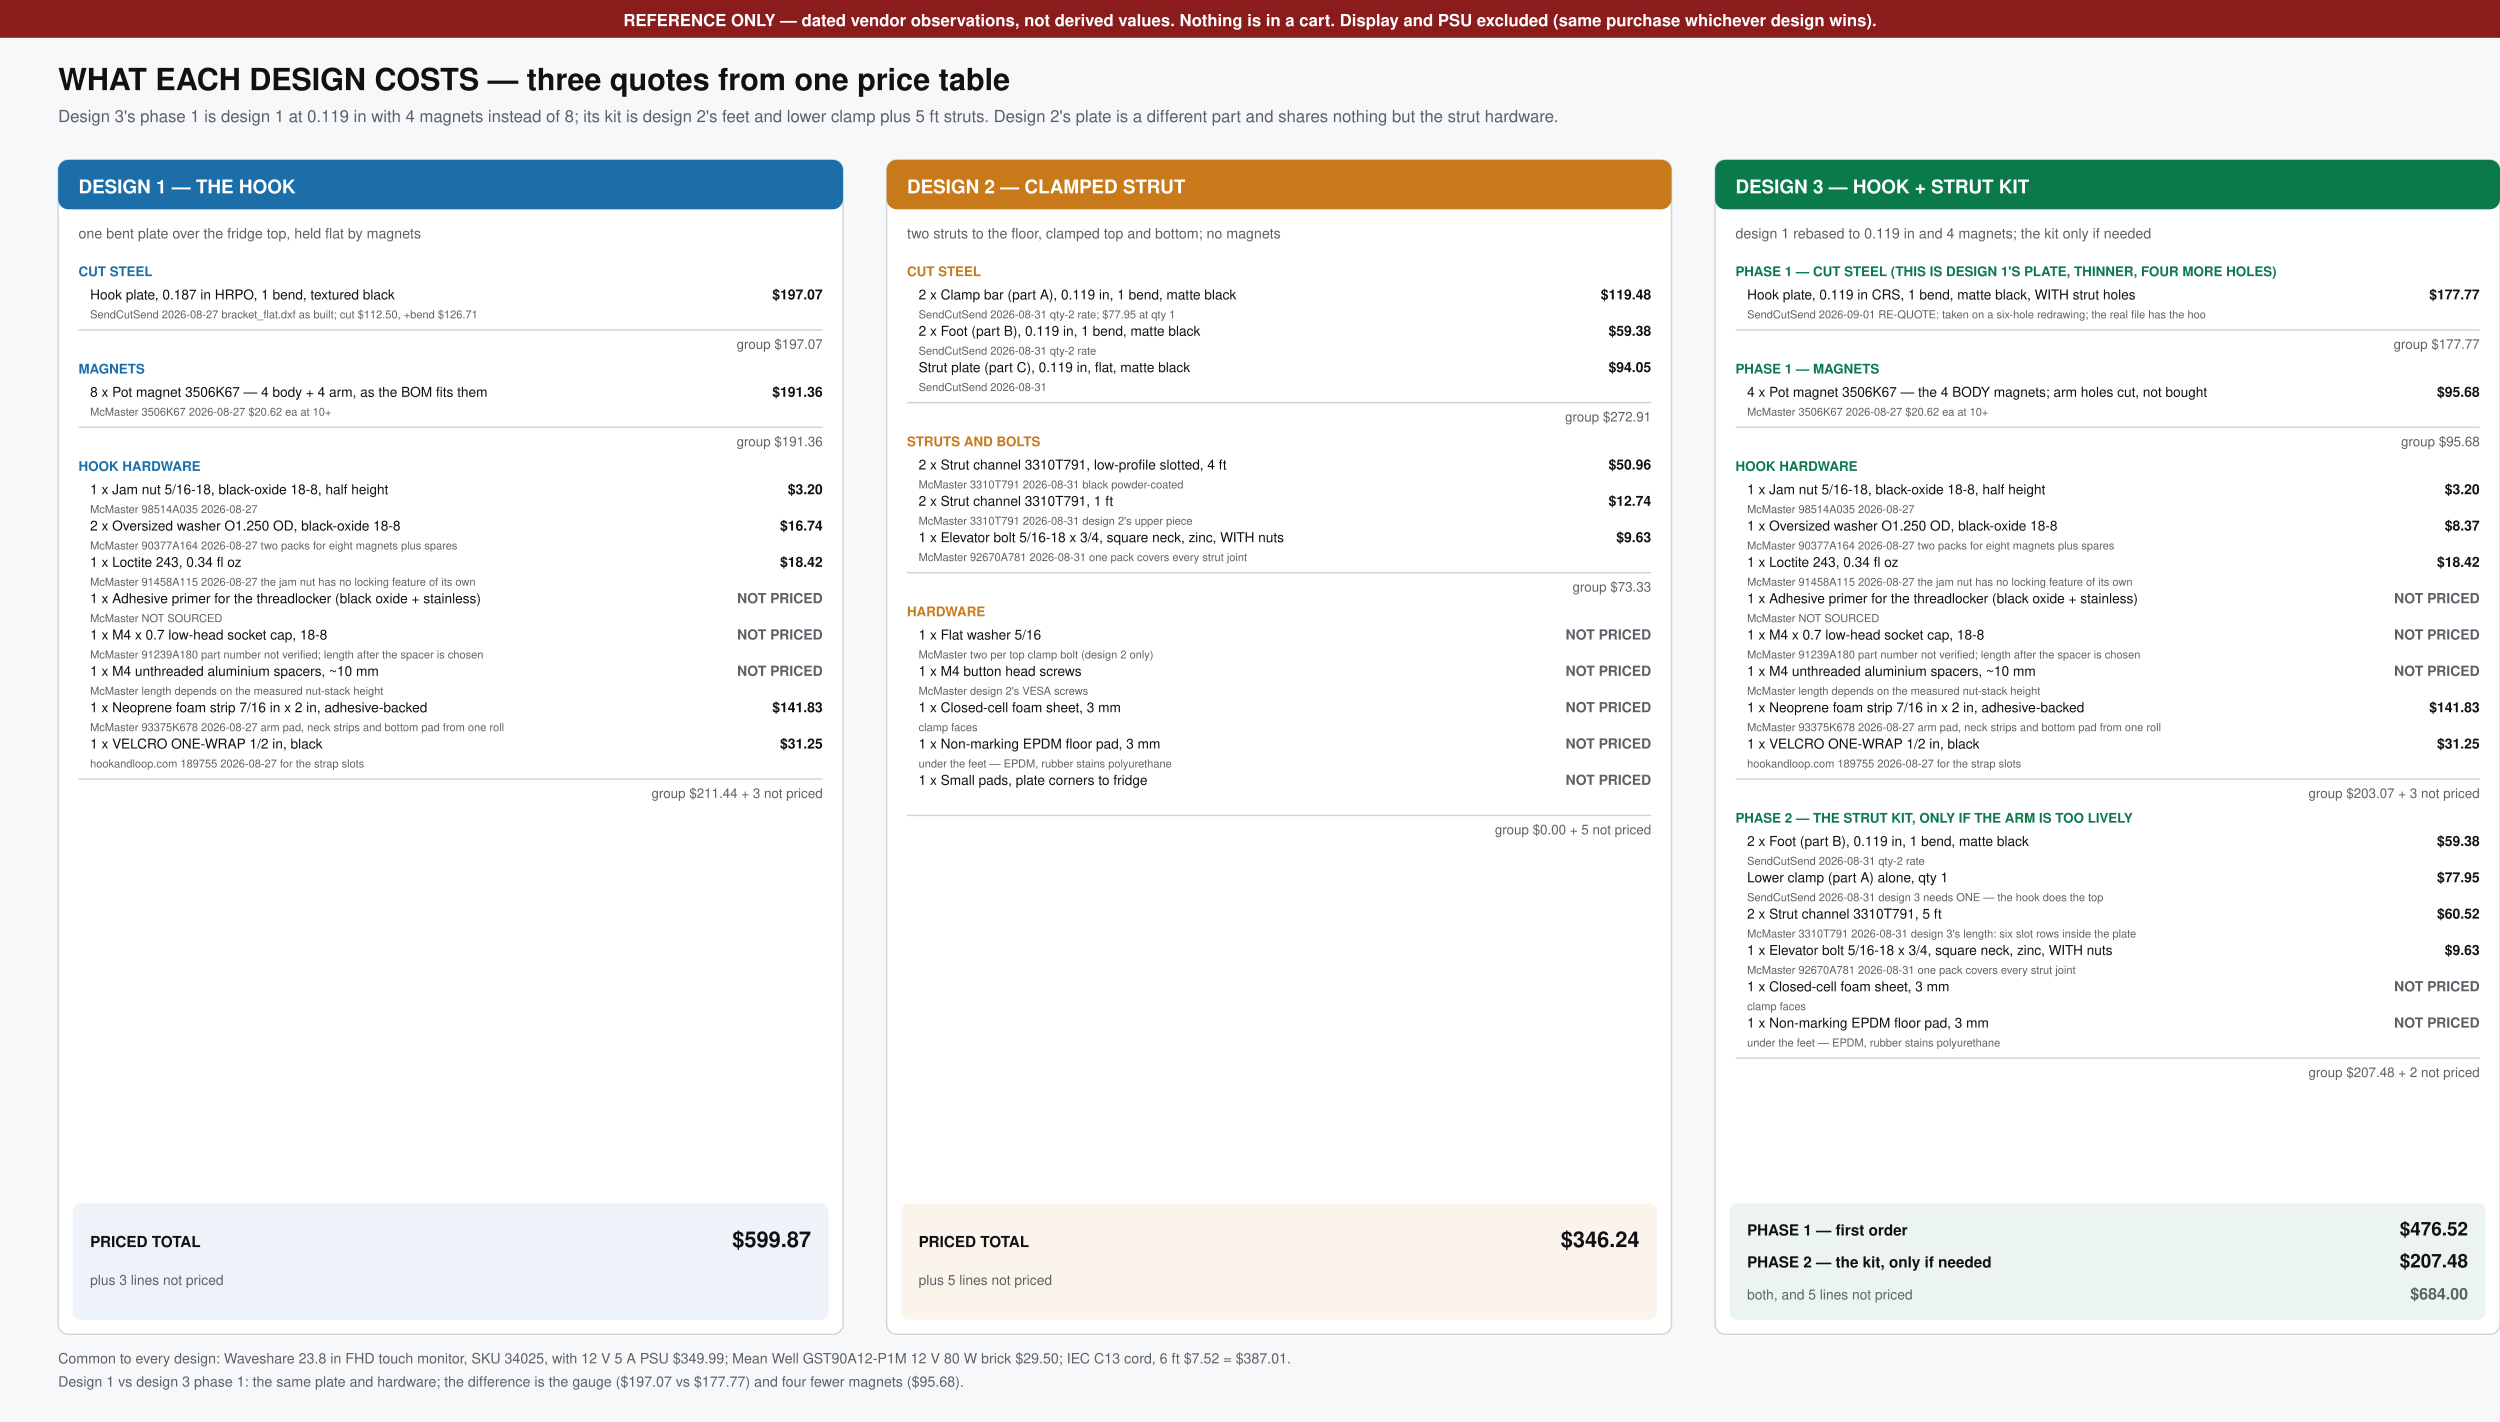
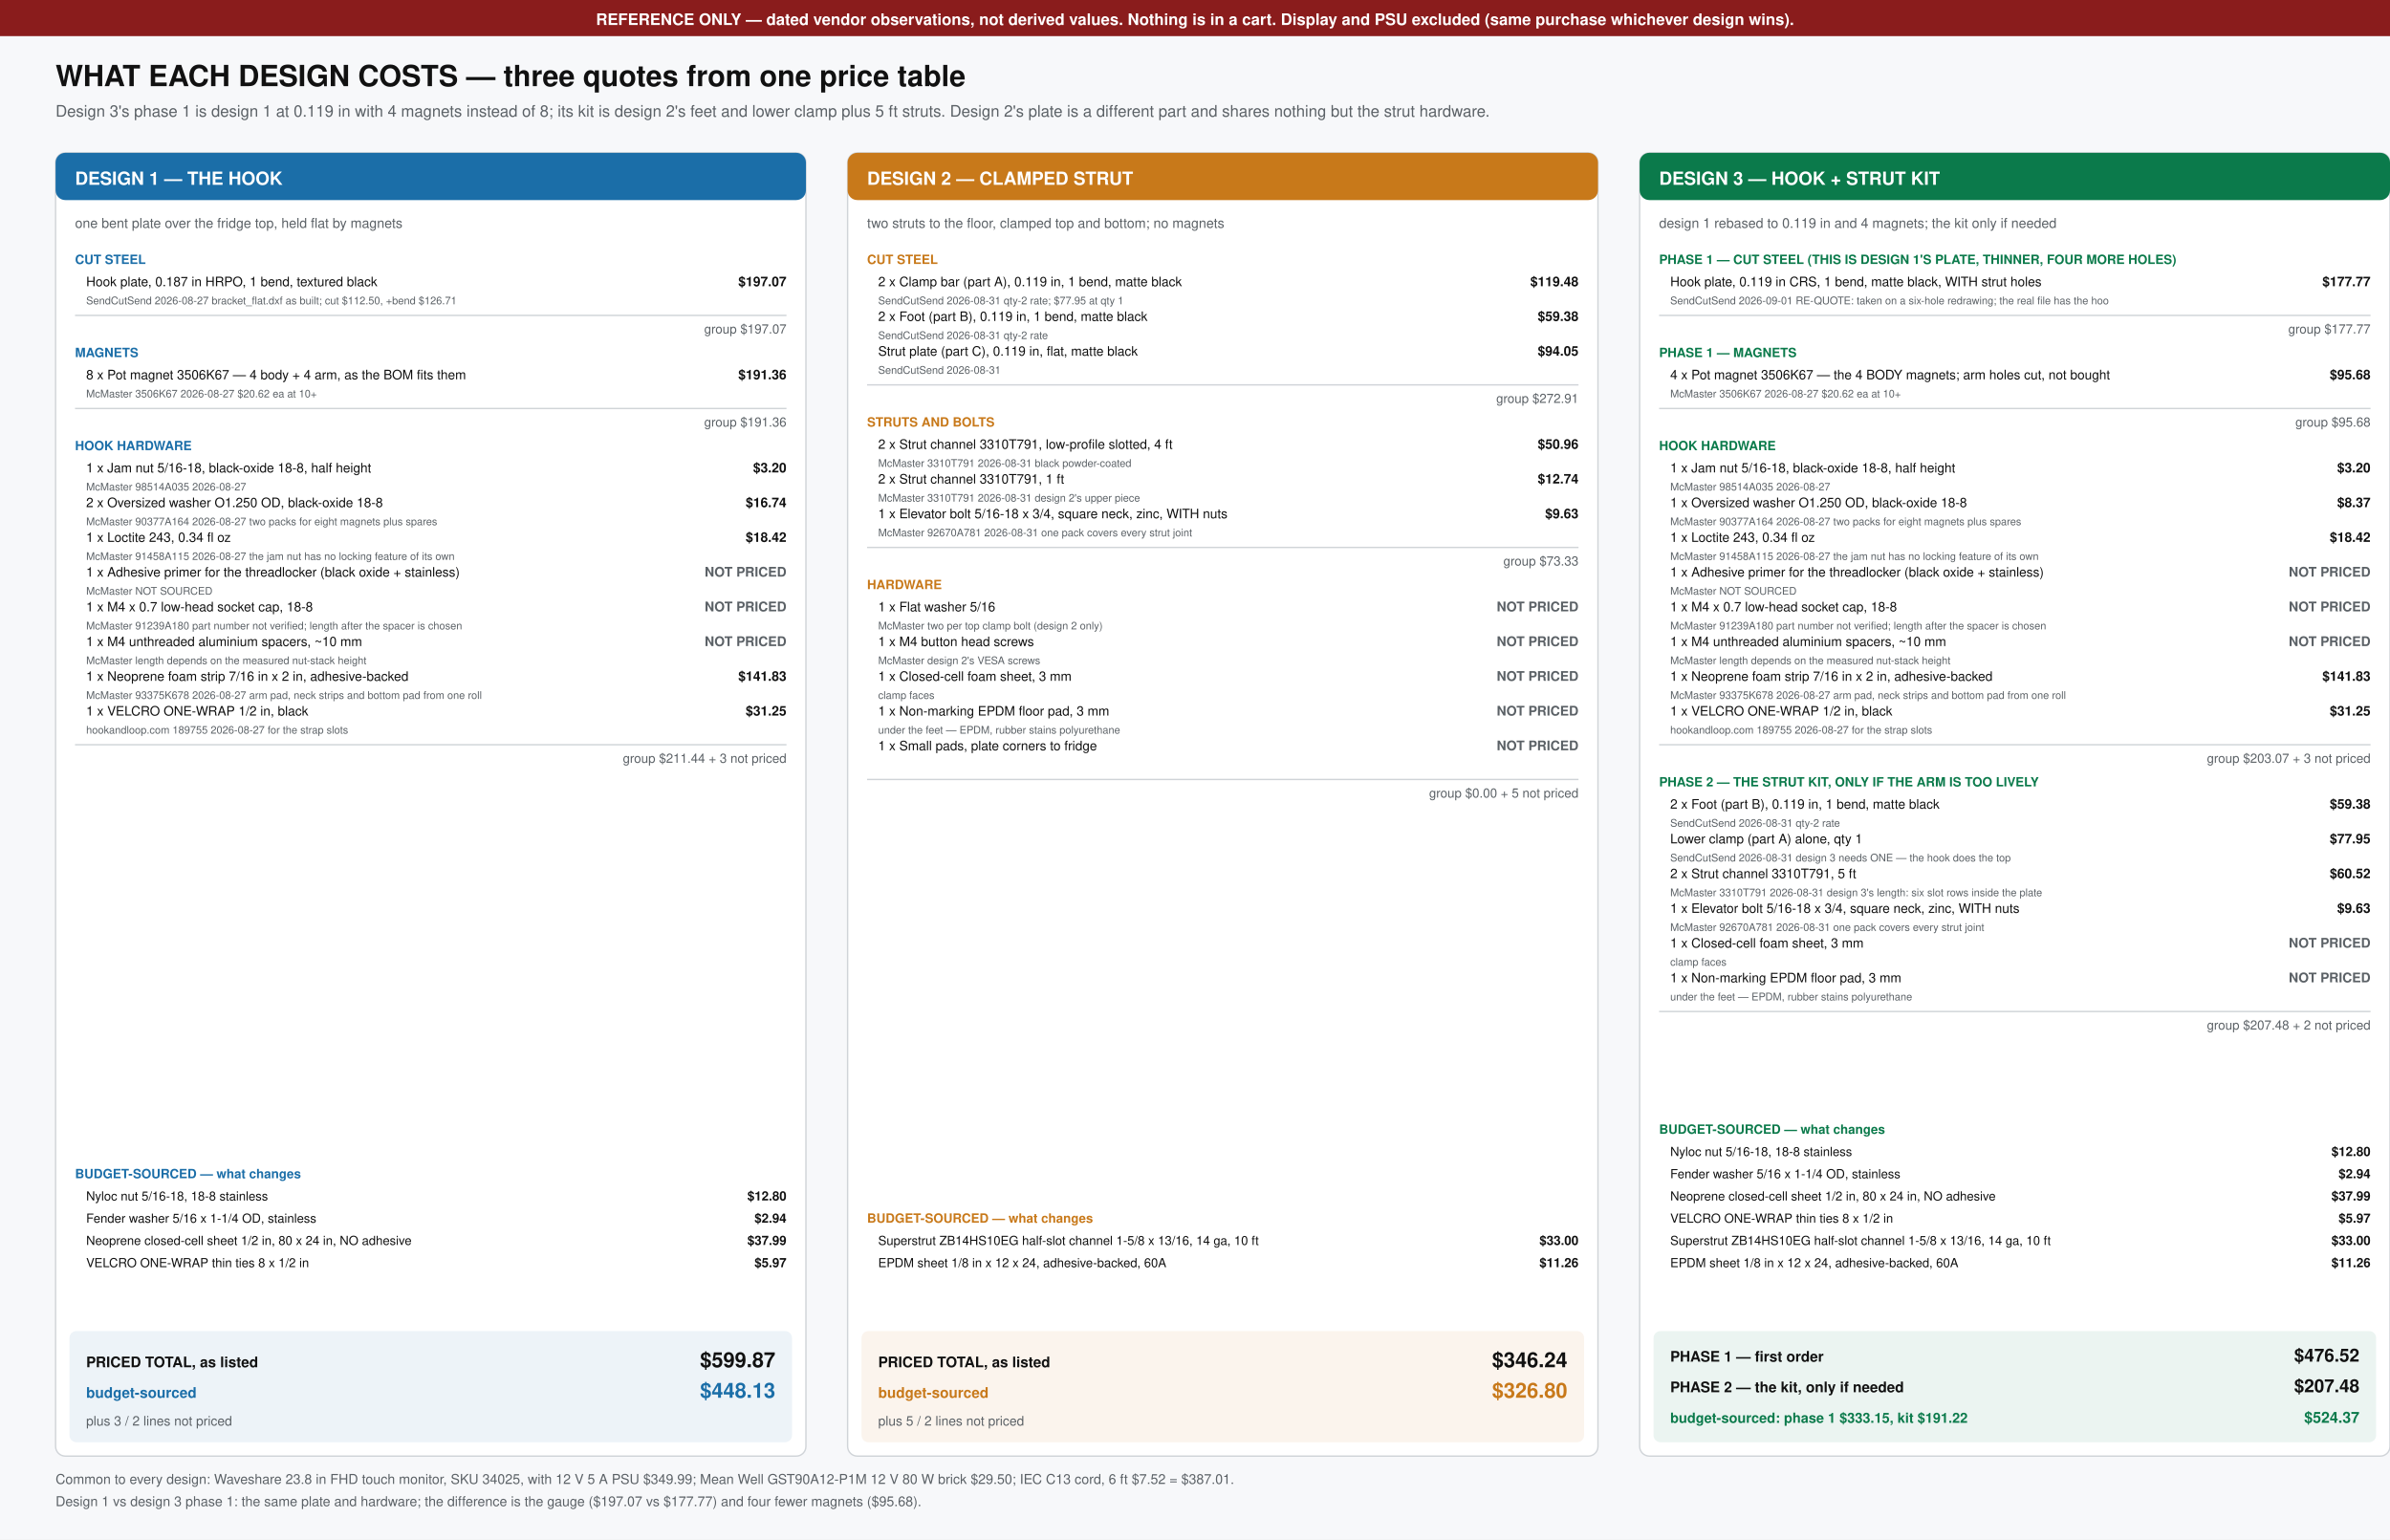
- <svg xmlns="http://www.w3.org/2000/svg" width="1720" height="978" viewBox="0 0 1720 978">
-   <rect width="1720" height="978" fill="#f7f8fa" />
+ <svg xmlns="http://www.w3.org/2000/svg" width="1720" height="1108" viewBox="0 0 1720 1108">
+   <rect width="1720" height="1108" fill="#f7f8fa" />
  <rect width="1720" height="26" fill="#8a1c1c" />
  <text x="860.0" y="18.0" font-family="Helvetica, Arial, sans-serif" font-size="11.5" text-anchor="middle" fill="#fff" font-weight="bold">REFERENCE ONLY — dated vendor observations, not derived values. Nothing is in a cart. Display and PSU excluded (same purchase whichever design wins).</text>
  <text x="40.0" y="62.0" font-family="Helvetica, Arial, sans-serif" font-size="21" text-anchor="start" fill="#111" font-weight="bold">WHAT EACH DESIGN COSTS — three quotes from one price table</text>
  <text x="40.0" y="84.0" font-family="Helvetica, Arial, sans-serif" font-size="11.5" text-anchor="start" fill="#5b6166" font-weight="normal">Design 3's phase 1 is design 1 at 0.119 in with 4 magnets instead of 8; its kit is design 2's feet and lower clamp plus 5 ft struts. Design 2's plate is a different part and shares nothing but the strut hardware.</text>
-   <rect x="40" y="110" width="540" height="808" rx="7" fill="#fff" stroke="#d0d4d8" />
+   <rect x="40" y="110" width="540" height="938" rx="7" fill="#fff" stroke="#d0d4d8" />
  <rect x="40" y="110" width="540" height="34" rx="7" fill="#1b6ea8" />
  <text x="54.0" y="133.0" font-family="Helvetica, Arial, sans-serif" font-size="13" text-anchor="start" fill="#fff" font-weight="bold">DESIGN 1 — THE HOOK</text>
  <text x="54.0" y="164.0" font-family="Helvetica, Arial, sans-serif" font-size="9.8" text-anchor="start" fill="#5b6166" font-weight="normal">one bent plate over the fridge top, held flat by magnets</text>
  <text x="54.0" y="190.0" font-family="Helvetica, Arial, sans-serif" font-size="9.2" text-anchor="start" fill="#1b6ea8" font-weight="bold">CUT STEEL</text>
  <text x="62.0" y="206.0" font-family="Helvetica, Arial, sans-serif" font-size="9.4" text-anchor="start" fill="#111" font-weight="normal">Hook plate, 0.187 in HRPO, 1 bend, textured black</text>
  <text x="566.0" y="206.0" font-family="Helvetica, Arial, sans-serif" font-size="9.6" text-anchor="end" fill="#111" font-weight="bold">$197.07</text>
  <text x="62.0" y="219.0" font-family="Helvetica, Arial, sans-serif" font-size="7.6" text-anchor="start" fill="#5b6166" font-weight="normal">SendCutSend 2026-08-27  bracket_flat.dxf as built; cut $112.50, +bend $126.71</text>
  <line x1="54" y1="227" x2="566" y2="227" stroke="#d0d4d8" />
  <text x="566.0" y="240.0" font-family="Helvetica, Arial, sans-serif" font-size="9.2" text-anchor="end" fill="#5b6166" font-weight="normal">group $197.07</text>
  <text x="54.0" y="257.0" font-family="Helvetica, Arial, sans-serif" font-size="9.2" text-anchor="start" fill="#1b6ea8" font-weight="bold">MAGNETS</text>
  <text x="62.0" y="273.0" font-family="Helvetica, Arial, sans-serif" font-size="9.4" text-anchor="start" fill="#111" font-weight="normal">8 x Pot magnet 3506K67 — 4 body + 4 arm, as the BOM fits them</text>
  <text x="566.0" y="273.0" font-family="Helvetica, Arial, sans-serif" font-size="9.6" text-anchor="end" fill="#111" font-weight="bold">$191.36</text>
  <text x="62.0" y="286.0" font-family="Helvetica, Arial, sans-serif" font-size="7.6" text-anchor="start" fill="#5b6166" font-weight="normal">McMaster 3506K67 2026-08-27  $20.62 ea at 10+</text>
  <line x1="54" y1="294" x2="566" y2="294" stroke="#d0d4d8" />
  <text x="566.0" y="307.0" font-family="Helvetica, Arial, sans-serif" font-size="9.2" text-anchor="end" fill="#5b6166" font-weight="normal">group $191.36</text>
  <text x="54.0" y="324.0" font-family="Helvetica, Arial, sans-serif" font-size="9.2" text-anchor="start" fill="#1b6ea8" font-weight="bold">HOOK HARDWARE</text>
  <text x="62.0" y="340.0" font-family="Helvetica, Arial, sans-serif" font-size="9.4" text-anchor="start" fill="#111" font-weight="normal">1 x Jam nut 5/16-18, black-oxide 18-8, half height</text>
  <text x="566.0" y="340.0" font-family="Helvetica, Arial, sans-serif" font-size="9.6" text-anchor="end" fill="#111" font-weight="bold">$3.20</text>
  <text x="62.0" y="353.0" font-family="Helvetica, Arial, sans-serif" font-size="7.6" text-anchor="start" fill="#5b6166" font-weight="normal">McMaster 98514A035 2026-08-27  </text>
  <text x="62.0" y="365.0" font-family="Helvetica, Arial, sans-serif" font-size="9.4" text-anchor="start" fill="#111" font-weight="normal">2 x Oversized washer O1.250 OD, black-oxide 18-8</text>
  <text x="566.0" y="365.0" font-family="Helvetica, Arial, sans-serif" font-size="9.6" text-anchor="end" fill="#111" font-weight="bold">$16.74</text>
  <text x="62.0" y="378.0" font-family="Helvetica, Arial, sans-serif" font-size="7.6" text-anchor="start" fill="#5b6166" font-weight="normal">McMaster 90377A164 2026-08-27  two packs for eight magnets plus spares</text>
  <text x="62.0" y="390.0" font-family="Helvetica, Arial, sans-serif" font-size="9.4" text-anchor="start" fill="#111" font-weight="normal">1 x Loctite 243, 0.34 fl oz</text>
  <text x="566.0" y="390.0" font-family="Helvetica, Arial, sans-serif" font-size="9.6" text-anchor="end" fill="#111" font-weight="bold">$18.42</text>
  <text x="62.0" y="403.0" font-family="Helvetica, Arial, sans-serif" font-size="7.6" text-anchor="start" fill="#5b6166" font-weight="normal">McMaster 91458A115 2026-08-27  the jam nut has no locking feature of its own</text>
  <text x="62.0" y="415.0" font-family="Helvetica, Arial, sans-serif" font-size="9.4" text-anchor="start" fill="#111" font-weight="normal">1 x Adhesive primer for the threadlocker (black oxide + stainless)</text>
  <text x="566.0" y="415.0" font-family="Helvetica, Arial, sans-serif" font-size="9.6" text-anchor="end" fill="#5b6166" font-weight="bold">NOT PRICED</text>
  <text x="62.0" y="428.0" font-family="Helvetica, Arial, sans-serif" font-size="7.6" text-anchor="start" fill="#5b6166" font-weight="normal">McMaster   NOT SOURCED</text>
  <text x="62.0" y="440.0" font-family="Helvetica, Arial, sans-serif" font-size="9.4" text-anchor="start" fill="#111" font-weight="normal">1 x M4 x 0.7 low-head socket cap, 18-8</text>
  <text x="566.0" y="440.0" font-family="Helvetica, Arial, sans-serif" font-size="9.6" text-anchor="end" fill="#5b6166" font-weight="bold">NOT PRICED</text>
  <text x="62.0" y="453.0" font-family="Helvetica, Arial, sans-serif" font-size="7.6" text-anchor="start" fill="#5b6166" font-weight="normal">McMaster 91239A180   part number not verified; length after the spacer is chosen</text>
  <text x="62.0" y="465.0" font-family="Helvetica, Arial, sans-serif" font-size="9.4" text-anchor="start" fill="#111" font-weight="normal">1 x M4 unthreaded aluminium spacers, ~10 mm</text>
  <text x="566.0" y="465.0" font-family="Helvetica, Arial, sans-serif" font-size="9.6" text-anchor="end" fill="#5b6166" font-weight="bold">NOT PRICED</text>
  <text x="62.0" y="478.0" font-family="Helvetica, Arial, sans-serif" font-size="7.6" text-anchor="start" fill="#5b6166" font-weight="normal">McMaster   length depends on the measured nut-stack height</text>
  <text x="62.0" y="490.0" font-family="Helvetica, Arial, sans-serif" font-size="9.4" text-anchor="start" fill="#111" font-weight="normal">1 x Neoprene foam strip 7/16 in x 2 in, adhesive-backed</text>
  <text x="566.0" y="490.0" font-family="Helvetica, Arial, sans-serif" font-size="9.6" text-anchor="end" fill="#111" font-weight="bold">$141.83</text>
  <text x="62.0" y="503.0" font-family="Helvetica, Arial, sans-serif" font-size="7.6" text-anchor="start" fill="#5b6166" font-weight="normal">McMaster 93375K678 2026-08-27  arm pad, neck strips and bottom pad from one roll</text>
  <text x="62.0" y="515.0" font-family="Helvetica, Arial, sans-serif" font-size="9.4" text-anchor="start" fill="#111" font-weight="normal">1 x VELCRO ONE-WRAP 1/2 in, black</text>
  <text x="566.0" y="515.0" font-family="Helvetica, Arial, sans-serif" font-size="9.6" text-anchor="end" fill="#111" font-weight="bold">$31.25</text>
  <text x="62.0" y="528.0" font-family="Helvetica, Arial, sans-serif" font-size="7.6" text-anchor="start" fill="#5b6166" font-weight="normal">hookandloop.com 189755 2026-08-27  for the strap slots</text>
  <line x1="54" y1="536" x2="566" y2="536" stroke="#d0d4d8" />
  <text x="566.0" y="549.0" font-family="Helvetica, Arial, sans-serif" font-size="9.2" text-anchor="end" fill="#5b6166" font-weight="normal">group $211.44 + 3 not priced</text>
-   <rect x="50" y="828" width="520" height="80" rx="5" fill="#1b6ea8" fill-opacity="0.08" />
-   <text x="62.0" y="858.0" font-family="Helvetica, Arial, sans-serif" font-size="10.5" text-anchor="start" fill="#111" font-weight="bold">PRICED TOTAL</text>
-   <text x="558.0" y="858.0" font-family="Helvetica, Arial, sans-serif" font-size="15" text-anchor="end" fill="#111" font-weight="bold">$599.87</text>
-   <text x="62.0" y="884.0" font-family="Helvetica, Arial, sans-serif" font-size="9.5" text-anchor="start" fill="#5b6166" font-weight="normal">plus 3 lines not priced</text>
-   <rect x="610" y="110" width="540" height="808" rx="7" fill="#fff" stroke="#d0d4d8" />
+   <text x="54.0" y="848.0" font-family="Helvetica, Arial, sans-serif" font-size="9.2" text-anchor="start" fill="#1b6ea8" font-weight="bold">BUDGET-SOURCED — what changes</text>
+   <text x="62.0" y="864.0" font-family="Helvetica, Arial, sans-serif" font-size="9.0" text-anchor="start" fill="#111" font-weight="normal">Nyloc nut 5/16-18, 18-8 stainless</text>
+   <text x="566.0" y="864.0" font-family="Helvetica, Arial, sans-serif" font-size="9.2" text-anchor="end" fill="#111" font-weight="bold">$12.80</text>
+   <text x="62.0" y="880.0" font-family="Helvetica, Arial, sans-serif" font-size="9.0" text-anchor="start" fill="#111" font-weight="normal">Fender washer 5/16 x 1-1/4 OD, stainless</text>
+   <text x="566.0" y="880.0" font-family="Helvetica, Arial, sans-serif" font-size="9.2" text-anchor="end" fill="#111" font-weight="bold">$2.94</text>
+   <text x="62.0" y="896.0" font-family="Helvetica, Arial, sans-serif" font-size="9.0" text-anchor="start" fill="#111" font-weight="normal">Neoprene closed-cell sheet 1/2 in, 80 x 24 in, NO adhesive</text>
+   <text x="566.0" y="896.0" font-family="Helvetica, Arial, sans-serif" font-size="9.2" text-anchor="end" fill="#111" font-weight="bold">$37.99</text>
+   <text x="62.0" y="912.0" font-family="Helvetica, Arial, sans-serif" font-size="9.0" text-anchor="start" fill="#111" font-weight="normal">VELCRO ONE-WRAP thin ties 8 x 1/2 in</text>
+   <text x="566.0" y="912.0" font-family="Helvetica, Arial, sans-serif" font-size="9.2" text-anchor="end" fill="#111" font-weight="bold">$5.97</text>
+   <rect x="50" y="958" width="520" height="80" rx="5" fill="#1b6ea8" fill-opacity="0.08" />
+   <text x="62.0" y="984.0" font-family="Helvetica, Arial, sans-serif" font-size="10.5" text-anchor="start" fill="#111" font-weight="bold">PRICED TOTAL, as listed</text>
+   <text x="558.0" y="984.0" font-family="Helvetica, Arial, sans-serif" font-size="15" text-anchor="end" fill="#111" font-weight="bold">$599.87</text>
+   <text x="62.0" y="1006.0" font-family="Helvetica, Arial, sans-serif" font-size="10.5" text-anchor="start" fill="#1b6ea8" font-weight="bold">budget-sourced</text>
+   <text x="558.0" y="1006.0" font-family="Helvetica, Arial, sans-serif" font-size="15" text-anchor="end" fill="#1b6ea8" font-weight="bold">$448.13</text>
+   <text x="62.0" y="1026.0" font-family="Helvetica, Arial, sans-serif" font-size="9.5" text-anchor="start" fill="#5b6166" font-weight="normal">plus 3 / 2 lines not priced</text>
+   <rect x="610" y="110" width="540" height="938" rx="7" fill="#fff" stroke="#d0d4d8" />
  <rect x="610" y="110" width="540" height="34" rx="7" fill="#c8791a" />
  <text x="624.0" y="133.0" font-family="Helvetica, Arial, sans-serif" font-size="13" text-anchor="start" fill="#fff" font-weight="bold">DESIGN 2 — CLAMPED STRUT</text>
  <text x="624.0" y="164.0" font-family="Helvetica, Arial, sans-serif" font-size="9.8" text-anchor="start" fill="#5b6166" font-weight="normal">two struts to the floor, clamped top and bottom; no magnets</text>
  <text x="624.0" y="190.0" font-family="Helvetica, Arial, sans-serif" font-size="9.2" text-anchor="start" fill="#c8791a" font-weight="bold">CUT STEEL</text>
  <text x="632.0" y="206.0" font-family="Helvetica, Arial, sans-serif" font-size="9.4" text-anchor="start" fill="#111" font-weight="normal">2 x Clamp bar (part A), 0.119 in, 1 bend, matte black</text>
  <text x="1136.0" y="206.0" font-family="Helvetica, Arial, sans-serif" font-size="9.6" text-anchor="end" fill="#111" font-weight="bold">$119.48</text>
  <text x="632.0" y="219.0" font-family="Helvetica, Arial, sans-serif" font-size="7.6" text-anchor="start" fill="#5b6166" font-weight="normal">SendCutSend 2026-08-31  qty-2 rate; $77.95 at qty 1</text>
  <text x="632.0" y="231.0" font-family="Helvetica, Arial, sans-serif" font-size="9.4" text-anchor="start" fill="#111" font-weight="normal">2 x Foot (part B), 0.119 in, 1 bend, matte black</text>
  <text x="1136.0" y="231.0" font-family="Helvetica, Arial, sans-serif" font-size="9.6" text-anchor="end" fill="#111" font-weight="bold">$59.38</text>
  <text x="632.0" y="244.0" font-family="Helvetica, Arial, sans-serif" font-size="7.6" text-anchor="start" fill="#5b6166" font-weight="normal">SendCutSend 2026-08-31  qty-2 rate</text>
  <text x="632.0" y="256.0" font-family="Helvetica, Arial, sans-serif" font-size="9.4" text-anchor="start" fill="#111" font-weight="normal">Strut plate (part C), 0.119 in, flat, matte black</text>
  <text x="1136.0" y="256.0" font-family="Helvetica, Arial, sans-serif" font-size="9.6" text-anchor="end" fill="#111" font-weight="bold">$94.05</text>
  <text x="632.0" y="269.0" font-family="Helvetica, Arial, sans-serif" font-size="7.6" text-anchor="start" fill="#5b6166" font-weight="normal">SendCutSend 2026-08-31  </text>
  <line x1="624" y1="277" x2="1136" y2="277" stroke="#d0d4d8" />
  <text x="1136.0" y="290.0" font-family="Helvetica, Arial, sans-serif" font-size="9.2" text-anchor="end" fill="#5b6166" font-weight="normal">group $272.91</text>
  <text x="624.0" y="307.0" font-family="Helvetica, Arial, sans-serif" font-size="9.2" text-anchor="start" fill="#c8791a" font-weight="bold">STRUTS AND BOLTS</text>
  <text x="632.0" y="323.0" font-family="Helvetica, Arial, sans-serif" font-size="9.4" text-anchor="start" fill="#111" font-weight="normal">2 x Strut channel 3310T791, low-profile slotted, 4 ft</text>
  <text x="1136.0" y="323.0" font-family="Helvetica, Arial, sans-serif" font-size="9.6" text-anchor="end" fill="#111" font-weight="bold">$50.96</text>
  <text x="632.0" y="336.0" font-family="Helvetica, Arial, sans-serif" font-size="7.6" text-anchor="start" fill="#5b6166" font-weight="normal">McMaster 3310T791 2026-08-31  black powder-coated</text>
  <text x="632.0" y="348.0" font-family="Helvetica, Arial, sans-serif" font-size="9.4" text-anchor="start" fill="#111" font-weight="normal">2 x Strut channel 3310T791, 1 ft</text>
  <text x="1136.0" y="348.0" font-family="Helvetica, Arial, sans-serif" font-size="9.6" text-anchor="end" fill="#111" font-weight="bold">$12.74</text>
  <text x="632.0" y="361.0" font-family="Helvetica, Arial, sans-serif" font-size="7.6" text-anchor="start" fill="#5b6166" font-weight="normal">McMaster 3310T791 2026-08-31  design 2's upper piece</text>
  <text x="632.0" y="373.0" font-family="Helvetica, Arial, sans-serif" font-size="9.4" text-anchor="start" fill="#111" font-weight="normal">1 x Elevator bolt 5/16-18 x 3/4, square neck, zinc, WITH nuts</text>
  <text x="1136.0" y="373.0" font-family="Helvetica, Arial, sans-serif" font-size="9.6" text-anchor="end" fill="#111" font-weight="bold">$9.63</text>
  <text x="632.0" y="386.0" font-family="Helvetica, Arial, sans-serif" font-size="7.6" text-anchor="start" fill="#5b6166" font-weight="normal">McMaster 92670A781 2026-08-31  one pack covers every strut joint</text>
  <line x1="624" y1="394" x2="1136" y2="394" stroke="#d0d4d8" />
  <text x="1136.0" y="407.0" font-family="Helvetica, Arial, sans-serif" font-size="9.2" text-anchor="end" fill="#5b6166" font-weight="normal">group $73.33</text>
  <text x="624.0" y="424.0" font-family="Helvetica, Arial, sans-serif" font-size="9.2" text-anchor="start" fill="#c8791a" font-weight="bold">HARDWARE</text>
  <text x="632.0" y="440.0" font-family="Helvetica, Arial, sans-serif" font-size="9.4" text-anchor="start" fill="#111" font-weight="normal">1 x Flat washer 5/16</text>
  <text x="1136.0" y="440.0" font-family="Helvetica, Arial, sans-serif" font-size="9.6" text-anchor="end" fill="#5b6166" font-weight="bold">NOT PRICED</text>
  <text x="632.0" y="453.0" font-family="Helvetica, Arial, sans-serif" font-size="7.6" text-anchor="start" fill="#5b6166" font-weight="normal">McMaster   two per top clamp bolt (design 2 only)</text>
  <text x="632.0" y="465.0" font-family="Helvetica, Arial, sans-serif" font-size="9.4" text-anchor="start" fill="#111" font-weight="normal">1 x M4 button head screws</text>
  <text x="1136.0" y="465.0" font-family="Helvetica, Arial, sans-serif" font-size="9.6" text-anchor="end" fill="#5b6166" font-weight="bold">NOT PRICED</text>
  <text x="632.0" y="478.0" font-family="Helvetica, Arial, sans-serif" font-size="7.6" text-anchor="start" fill="#5b6166" font-weight="normal">McMaster   design 2's VESA screws</text>
  <text x="632.0" y="490.0" font-family="Helvetica, Arial, sans-serif" font-size="9.4" text-anchor="start" fill="#111" font-weight="normal">1 x Closed-cell foam sheet, 3 mm</text>
  <text x="1136.0" y="490.0" font-family="Helvetica, Arial, sans-serif" font-size="9.6" text-anchor="end" fill="#5b6166" font-weight="bold">NOT PRICED</text>
  <text x="632.0" y="503.0" font-family="Helvetica, Arial, sans-serif" font-size="7.6" text-anchor="start" fill="#5b6166" font-weight="normal">   clamp faces</text>
  <text x="632.0" y="515.0" font-family="Helvetica, Arial, sans-serif" font-size="9.4" text-anchor="start" fill="#111" font-weight="normal">1 x Non-marking EPDM floor pad, 3 mm</text>
  <text x="1136.0" y="515.0" font-family="Helvetica, Arial, sans-serif" font-size="9.6" text-anchor="end" fill="#5b6166" font-weight="bold">NOT PRICED</text>
  <text x="632.0" y="528.0" font-family="Helvetica, Arial, sans-serif" font-size="7.6" text-anchor="start" fill="#5b6166" font-weight="normal">   under the feet — EPDM, rubber stains polyurethane</text>
  <text x="632.0" y="540.0" font-family="Helvetica, Arial, sans-serif" font-size="9.4" text-anchor="start" fill="#111" font-weight="normal">1 x Small pads, plate corners to fridge</text>
  <text x="1136.0" y="540.0" font-family="Helvetica, Arial, sans-serif" font-size="9.6" text-anchor="end" fill="#5b6166" font-weight="bold">NOT PRICED</text>
  <text x="632.0" y="553.0" font-family="Helvetica, Arial, sans-serif" font-size="7.6" text-anchor="start" fill="#5b6166" font-weight="normal">   </text>
  <line x1="624" y1="561" x2="1136" y2="561" stroke="#d0d4d8" />
  <text x="1136.0" y="574.0" font-family="Helvetica, Arial, sans-serif" font-size="9.2" text-anchor="end" fill="#5b6166" font-weight="normal">group $0.00 + 5 not priced</text>
-   <rect x="620" y="828" width="520" height="80" rx="5" fill="#c8791a" fill-opacity="0.08" />
-   <text x="632.0" y="858.0" font-family="Helvetica, Arial, sans-serif" font-size="10.5" text-anchor="start" fill="#111" font-weight="bold">PRICED TOTAL</text>
-   <text x="1128.0" y="858.0" font-family="Helvetica, Arial, sans-serif" font-size="15" text-anchor="end" fill="#111" font-weight="bold">$346.24</text>
-   <text x="632.0" y="884.0" font-family="Helvetica, Arial, sans-serif" font-size="9.5" text-anchor="start" fill="#5b6166" font-weight="normal">plus 5 lines not priced</text>
-   <rect x="1180" y="110" width="540" height="808" rx="7" fill="#fff" stroke="#d0d4d8" />
+   <text x="624.0" y="880.0" font-family="Helvetica, Arial, sans-serif" font-size="9.2" text-anchor="start" fill="#c8791a" font-weight="bold">BUDGET-SOURCED — what changes</text>
+   <text x="632.0" y="896.0" font-family="Helvetica, Arial, sans-serif" font-size="9.0" text-anchor="start" fill="#111" font-weight="normal">Superstrut ZB14HS10EG half-slot channel 1-5/8 x 13/16, 14 ga, 10 ft</text>
+   <text x="1136.0" y="896.0" font-family="Helvetica, Arial, sans-serif" font-size="9.2" text-anchor="end" fill="#111" font-weight="bold">$33.00</text>
+   <text x="632.0" y="912.0" font-family="Helvetica, Arial, sans-serif" font-size="9.0" text-anchor="start" fill="#111" font-weight="normal">EPDM sheet 1/8 in x 12 x 24, adhesive-backed, 60A</text>
+   <text x="1136.0" y="912.0" font-family="Helvetica, Arial, sans-serif" font-size="9.2" text-anchor="end" fill="#111" font-weight="bold">$11.26</text>
+   <rect x="620" y="958" width="520" height="80" rx="5" fill="#c8791a" fill-opacity="0.08" />
+   <text x="632.0" y="984.0" font-family="Helvetica, Arial, sans-serif" font-size="10.5" text-anchor="start" fill="#111" font-weight="bold">PRICED TOTAL, as listed</text>
+   <text x="1128.0" y="984.0" font-family="Helvetica, Arial, sans-serif" font-size="15" text-anchor="end" fill="#111" font-weight="bold">$346.24</text>
+   <text x="632.0" y="1006.0" font-family="Helvetica, Arial, sans-serif" font-size="10.5" text-anchor="start" fill="#c8791a" font-weight="bold">budget-sourced</text>
+   <text x="1128.0" y="1006.0" font-family="Helvetica, Arial, sans-serif" font-size="15" text-anchor="end" fill="#c8791a" font-weight="bold">$326.80</text>
+   <text x="632.0" y="1026.0" font-family="Helvetica, Arial, sans-serif" font-size="9.5" text-anchor="start" fill="#5b6166" font-weight="normal">plus 5 / 2 lines not priced</text>
+   <rect x="1180" y="110" width="540" height="938" rx="7" fill="#fff" stroke="#d0d4d8" />
  <rect x="1180" y="110" width="540" height="34" rx="7" fill="#0b7a4b" />
  <text x="1194.0" y="133.0" font-family="Helvetica, Arial, sans-serif" font-size="13" text-anchor="start" fill="#fff" font-weight="bold">DESIGN 3 — HOOK + STRUT KIT</text>
  <text x="1194.0" y="164.0" font-family="Helvetica, Arial, sans-serif" font-size="9.8" text-anchor="start" fill="#5b6166" font-weight="normal">design 1 rebased to 0.119 in and 4 magnets; the kit only if needed</text>
  <text x="1194.0" y="190.0" font-family="Helvetica, Arial, sans-serif" font-size="9.2" text-anchor="start" fill="#0b7a4b" font-weight="bold">PHASE 1 — CUT STEEL (THIS IS DESIGN 1'S PLATE, THINNER, FOUR MORE HOLES)</text>
  <text x="1202.0" y="206.0" font-family="Helvetica, Arial, sans-serif" font-size="9.4" text-anchor="start" fill="#111" font-weight="normal">Hook plate, 0.119 in CRS, 1 bend, matte black, WITH strut holes</text>
  <text x="1706.0" y="206.0" font-family="Helvetica, Arial, sans-serif" font-size="9.6" text-anchor="end" fill="#111" font-weight="bold">$177.77</text>
  <text x="1202.0" y="219.0" font-family="Helvetica, Arial, sans-serif" font-size="7.6" text-anchor="start" fill="#5b6166" font-weight="normal">SendCutSend 2026-09-01  RE-QUOTE: taken on a six-hole redrawing; the real file has the hoo</text>
  <line x1="1194" y1="227" x2="1706" y2="227" stroke="#d0d4d8" />
  <text x="1706.0" y="240.0" font-family="Helvetica, Arial, sans-serif" font-size="9.2" text-anchor="end" fill="#5b6166" font-weight="normal">group $177.77</text>
  <text x="1194.0" y="257.0" font-family="Helvetica, Arial, sans-serif" font-size="9.2" text-anchor="start" fill="#0b7a4b" font-weight="bold">PHASE 1 — MAGNETS</text>
  <text x="1202.0" y="273.0" font-family="Helvetica, Arial, sans-serif" font-size="9.4" text-anchor="start" fill="#111" font-weight="normal">4 x Pot magnet 3506K67 — the 4 BODY magnets; arm holes cut, not bought</text>
  <text x="1706.0" y="273.0" font-family="Helvetica, Arial, sans-serif" font-size="9.6" text-anchor="end" fill="#111" font-weight="bold">$95.68</text>
  <text x="1202.0" y="286.0" font-family="Helvetica, Arial, sans-serif" font-size="7.6" text-anchor="start" fill="#5b6166" font-weight="normal">McMaster 3506K67 2026-08-27  $20.62 ea at 10+</text>
  <line x1="1194" y1="294" x2="1706" y2="294" stroke="#d0d4d8" />
  <text x="1706.0" y="307.0" font-family="Helvetica, Arial, sans-serif" font-size="9.2" text-anchor="end" fill="#5b6166" font-weight="normal">group $95.68</text>
  <text x="1194.0" y="324.0" font-family="Helvetica, Arial, sans-serif" font-size="9.2" text-anchor="start" fill="#0b7a4b" font-weight="bold">HOOK HARDWARE</text>
  <text x="1202.0" y="340.0" font-family="Helvetica, Arial, sans-serif" font-size="9.4" text-anchor="start" fill="#111" font-weight="normal">1 x Jam nut 5/16-18, black-oxide 18-8, half height</text>
  <text x="1706.0" y="340.0" font-family="Helvetica, Arial, sans-serif" font-size="9.6" text-anchor="end" fill="#111" font-weight="bold">$3.20</text>
  <text x="1202.0" y="353.0" font-family="Helvetica, Arial, sans-serif" font-size="7.6" text-anchor="start" fill="#5b6166" font-weight="normal">McMaster 98514A035 2026-08-27  </text>
  <text x="1202.0" y="365.0" font-family="Helvetica, Arial, sans-serif" font-size="9.4" text-anchor="start" fill="#111" font-weight="normal">1 x Oversized washer O1.250 OD, black-oxide 18-8</text>
  <text x="1706.0" y="365.0" font-family="Helvetica, Arial, sans-serif" font-size="9.6" text-anchor="end" fill="#111" font-weight="bold">$8.37</text>
  <text x="1202.0" y="378.0" font-family="Helvetica, Arial, sans-serif" font-size="7.6" text-anchor="start" fill="#5b6166" font-weight="normal">McMaster 90377A164 2026-08-27  two packs for eight magnets plus spares</text>
  <text x="1202.0" y="390.0" font-family="Helvetica, Arial, sans-serif" font-size="9.4" text-anchor="start" fill="#111" font-weight="normal">1 x Loctite 243, 0.34 fl oz</text>
  <text x="1706.0" y="390.0" font-family="Helvetica, Arial, sans-serif" font-size="9.6" text-anchor="end" fill="#111" font-weight="bold">$18.42</text>
  <text x="1202.0" y="403.0" font-family="Helvetica, Arial, sans-serif" font-size="7.6" text-anchor="start" fill="#5b6166" font-weight="normal">McMaster 91458A115 2026-08-27  the jam nut has no locking feature of its own</text>
  <text x="1202.0" y="415.0" font-family="Helvetica, Arial, sans-serif" font-size="9.4" text-anchor="start" fill="#111" font-weight="normal">1 x Adhesive primer for the threadlocker (black oxide + stainless)</text>
  <text x="1706.0" y="415.0" font-family="Helvetica, Arial, sans-serif" font-size="9.6" text-anchor="end" fill="#5b6166" font-weight="bold">NOT PRICED</text>
  <text x="1202.0" y="428.0" font-family="Helvetica, Arial, sans-serif" font-size="7.6" text-anchor="start" fill="#5b6166" font-weight="normal">McMaster   NOT SOURCED</text>
  <text x="1202.0" y="440.0" font-family="Helvetica, Arial, sans-serif" font-size="9.4" text-anchor="start" fill="#111" font-weight="normal">1 x M4 x 0.7 low-head socket cap, 18-8</text>
  <text x="1706.0" y="440.0" font-family="Helvetica, Arial, sans-serif" font-size="9.6" text-anchor="end" fill="#5b6166" font-weight="bold">NOT PRICED</text>
  <text x="1202.0" y="453.0" font-family="Helvetica, Arial, sans-serif" font-size="7.6" text-anchor="start" fill="#5b6166" font-weight="normal">McMaster 91239A180   part number not verified; length after the spacer is chosen</text>
  <text x="1202.0" y="465.0" font-family="Helvetica, Arial, sans-serif" font-size="9.4" text-anchor="start" fill="#111" font-weight="normal">1 x M4 unthreaded aluminium spacers, ~10 mm</text>
  <text x="1706.0" y="465.0" font-family="Helvetica, Arial, sans-serif" font-size="9.6" text-anchor="end" fill="#5b6166" font-weight="bold">NOT PRICED</text>
  <text x="1202.0" y="478.0" font-family="Helvetica, Arial, sans-serif" font-size="7.6" text-anchor="start" fill="#5b6166" font-weight="normal">McMaster   length depends on the measured nut-stack height</text>
  <text x="1202.0" y="490.0" font-family="Helvetica, Arial, sans-serif" font-size="9.4" text-anchor="start" fill="#111" font-weight="normal">1 x Neoprene foam strip 7/16 in x 2 in, adhesive-backed</text>
  <text x="1706.0" y="490.0" font-family="Helvetica, Arial, sans-serif" font-size="9.6" text-anchor="end" fill="#111" font-weight="bold">$141.83</text>
  <text x="1202.0" y="503.0" font-family="Helvetica, Arial, sans-serif" font-size="7.6" text-anchor="start" fill="#5b6166" font-weight="normal">McMaster 93375K678 2026-08-27  arm pad, neck strips and bottom pad from one roll</text>
  <text x="1202.0" y="515.0" font-family="Helvetica, Arial, sans-serif" font-size="9.4" text-anchor="start" fill="#111" font-weight="normal">1 x VELCRO ONE-WRAP 1/2 in, black</text>
  <text x="1706.0" y="515.0" font-family="Helvetica, Arial, sans-serif" font-size="9.6" text-anchor="end" fill="#111" font-weight="bold">$31.25</text>
  <text x="1202.0" y="528.0" font-family="Helvetica, Arial, sans-serif" font-size="7.6" text-anchor="start" fill="#5b6166" font-weight="normal">hookandloop.com 189755 2026-08-27  for the strap slots</text>
  <line x1="1194" y1="536" x2="1706" y2="536" stroke="#d0d4d8" />
  <text x="1706.0" y="549.0" font-family="Helvetica, Arial, sans-serif" font-size="9.2" text-anchor="end" fill="#5b6166" font-weight="normal">group $203.07 + 3 not priced</text>
  <text x="1194.0" y="566.0" font-family="Helvetica, Arial, sans-serif" font-size="9.2" text-anchor="start" fill="#0b7a4b" font-weight="bold">PHASE 2 — THE STRUT KIT, ONLY IF THE ARM IS TOO LIVELY</text>
  <text x="1202.0" y="582.0" font-family="Helvetica, Arial, sans-serif" font-size="9.4" text-anchor="start" fill="#111" font-weight="normal">2 x Foot (part B), 0.119 in, 1 bend, matte black</text>
  <text x="1706.0" y="582.0" font-family="Helvetica, Arial, sans-serif" font-size="9.6" text-anchor="end" fill="#111" font-weight="bold">$59.38</text>
  <text x="1202.0" y="595.0" font-family="Helvetica, Arial, sans-serif" font-size="7.6" text-anchor="start" fill="#5b6166" font-weight="normal">SendCutSend 2026-08-31  qty-2 rate</text>
  <text x="1202.0" y="607.0" font-family="Helvetica, Arial, sans-serif" font-size="9.4" text-anchor="start" fill="#111" font-weight="normal">Lower clamp (part A) alone, qty 1</text>
  <text x="1706.0" y="607.0" font-family="Helvetica, Arial, sans-serif" font-size="9.6" text-anchor="end" fill="#111" font-weight="bold">$77.95</text>
  <text x="1202.0" y="620.0" font-family="Helvetica, Arial, sans-serif" font-size="7.6" text-anchor="start" fill="#5b6166" font-weight="normal">SendCutSend 2026-08-31  design 3 needs ONE — the hook does the top</text>
  <text x="1202.0" y="632.0" font-family="Helvetica, Arial, sans-serif" font-size="9.4" text-anchor="start" fill="#111" font-weight="normal">2 x Strut channel 3310T791, 5 ft</text>
  <text x="1706.0" y="632.0" font-family="Helvetica, Arial, sans-serif" font-size="9.6" text-anchor="end" fill="#111" font-weight="bold">$60.52</text>
  <text x="1202.0" y="645.0" font-family="Helvetica, Arial, sans-serif" font-size="7.6" text-anchor="start" fill="#5b6166" font-weight="normal">McMaster 3310T791 2026-08-31  design 3's length: six slot rows inside the plate</text>
  <text x="1202.0" y="657.0" font-family="Helvetica, Arial, sans-serif" font-size="9.4" text-anchor="start" fill="#111" font-weight="normal">1 x Elevator bolt 5/16-18 x 3/4, square neck, zinc, WITH nuts</text>
  <text x="1706.0" y="657.0" font-family="Helvetica, Arial, sans-serif" font-size="9.6" text-anchor="end" fill="#111" font-weight="bold">$9.63</text>
  <text x="1202.0" y="670.0" font-family="Helvetica, Arial, sans-serif" font-size="7.6" text-anchor="start" fill="#5b6166" font-weight="normal">McMaster 92670A781 2026-08-31  one pack covers every strut joint</text>
  <text x="1202.0" y="682.0" font-family="Helvetica, Arial, sans-serif" font-size="9.4" text-anchor="start" fill="#111" font-weight="normal">1 x Closed-cell foam sheet, 3 mm</text>
  <text x="1706.0" y="682.0" font-family="Helvetica, Arial, sans-serif" font-size="9.6" text-anchor="end" fill="#5b6166" font-weight="bold">NOT PRICED</text>
  <text x="1202.0" y="695.0" font-family="Helvetica, Arial, sans-serif" font-size="7.6" text-anchor="start" fill="#5b6166" font-weight="normal">   clamp faces</text>
  <text x="1202.0" y="707.0" font-family="Helvetica, Arial, sans-serif" font-size="9.4" text-anchor="start" fill="#111" font-weight="normal">1 x Non-marking EPDM floor pad, 3 mm</text>
  <text x="1706.0" y="707.0" font-family="Helvetica, Arial, sans-serif" font-size="9.6" text-anchor="end" fill="#5b6166" font-weight="bold">NOT PRICED</text>
  <text x="1202.0" y="720.0" font-family="Helvetica, Arial, sans-serif" font-size="7.6" text-anchor="start" fill="#5b6166" font-weight="normal">   under the feet — EPDM, rubber stains polyurethane</text>
  <line x1="1194" y1="728" x2="1706" y2="728" stroke="#d0d4d8" />
  <text x="1706.0" y="741.0" font-family="Helvetica, Arial, sans-serif" font-size="9.2" text-anchor="end" fill="#5b6166" font-weight="normal">group $207.48 + 2 not priced</text>
-   <rect x="1190" y="828" width="520" height="80" rx="5" fill="#0b7a4b" fill-opacity="0.08" />
-   <text x="1202.0" y="850.0" font-family="Helvetica, Arial, sans-serif" font-size="10.5" text-anchor="start" fill="#111" font-weight="bold">PHASE 1 — first order</text>
-   <text x="1698.0" y="850.0" font-family="Helvetica, Arial, sans-serif" font-size="13" text-anchor="end" fill="#111" font-weight="bold">$476.52</text>
-   <text x="1202.0" y="872.0" font-family="Helvetica, Arial, sans-serif" font-size="10.5" text-anchor="start" fill="#111" font-weight="bold">PHASE 2 — the kit, only if needed</text>
-   <text x="1698.0" y="872.0" font-family="Helvetica, Arial, sans-serif" font-size="13" text-anchor="end" fill="#111" font-weight="bold">$207.48</text>
-   <text x="1202.0" y="894.0" font-family="Helvetica, Arial, sans-serif" font-size="9.5" text-anchor="start" fill="#5b6166" font-weight="normal">both, and 5 lines not priced</text>
-   <text x="1698.0" y="894.0" font-family="Helvetica, Arial, sans-serif" font-size="11" text-anchor="end" fill="#5b6166" font-weight="bold">$684.00</text>
-   <text x="40.0" y="938.0" font-family="Helvetica, Arial, sans-serif" font-size="9.8" text-anchor="start" fill="#5b6166" font-weight="normal">Common to every design: Waveshare 23.8 in FHD touch monitor, SKU 34025, with 12 V 5 A PSU $349.99; Mean Well GST90A12-P1M 12 V 80 W brick $29.50; IEC C13 cord, 6 ft $7.52 = $387.01.</text>
-   <text x="40.0" y="954.0" font-family="Helvetica, Arial, sans-serif" font-size="9.8" text-anchor="start" fill="#5b6166" font-weight="normal">Design 1 vs design 3 phase 1: the same plate and hardware; the difference is the gauge ($197.07 vs $177.77) and four fewer magnets ($95.68).</text>
+   <text x="1194.0" y="816.0" font-family="Helvetica, Arial, sans-serif" font-size="9.2" text-anchor="start" fill="#0b7a4b" font-weight="bold">BUDGET-SOURCED — what changes</text>
+   <text x="1202.0" y="832.0" font-family="Helvetica, Arial, sans-serif" font-size="9.0" text-anchor="start" fill="#111" font-weight="normal">Nyloc nut 5/16-18, 18-8 stainless</text>
+   <text x="1706.0" y="832.0" font-family="Helvetica, Arial, sans-serif" font-size="9.2" text-anchor="end" fill="#111" font-weight="bold">$12.80</text>
+   <text x="1202.0" y="848.0" font-family="Helvetica, Arial, sans-serif" font-size="9.0" text-anchor="start" fill="#111" font-weight="normal">Fender washer 5/16 x 1-1/4 OD, stainless</text>
+   <text x="1706.0" y="848.0" font-family="Helvetica, Arial, sans-serif" font-size="9.2" text-anchor="end" fill="#111" font-weight="bold">$2.94</text>
+   <text x="1202.0" y="864.0" font-family="Helvetica, Arial, sans-serif" font-size="9.0" text-anchor="start" fill="#111" font-weight="normal">Neoprene closed-cell sheet 1/2 in, 80 x 24 in, NO adhesive</text>
+   <text x="1706.0" y="864.0" font-family="Helvetica, Arial, sans-serif" font-size="9.2" text-anchor="end" fill="#111" font-weight="bold">$37.99</text>
+   <text x="1202.0" y="880.0" font-family="Helvetica, Arial, sans-serif" font-size="9.0" text-anchor="start" fill="#111" font-weight="normal">VELCRO ONE-WRAP thin ties 8 x 1/2 in</text>
+   <text x="1706.0" y="880.0" font-family="Helvetica, Arial, sans-serif" font-size="9.2" text-anchor="end" fill="#111" font-weight="bold">$5.97</text>
+   <text x="1202.0" y="896.0" font-family="Helvetica, Arial, sans-serif" font-size="9.0" text-anchor="start" fill="#111" font-weight="normal">Superstrut ZB14HS10EG half-slot channel 1-5/8 x 13/16, 14 ga, 10 ft</text>
+   <text x="1706.0" y="896.0" font-family="Helvetica, Arial, sans-serif" font-size="9.2" text-anchor="end" fill="#111" font-weight="bold">$33.00</text>
+   <text x="1202.0" y="912.0" font-family="Helvetica, Arial, sans-serif" font-size="9.0" text-anchor="start" fill="#111" font-weight="normal">EPDM sheet 1/8 in x 12 x 24, adhesive-backed, 60A</text>
+   <text x="1706.0" y="912.0" font-family="Helvetica, Arial, sans-serif" font-size="9.2" text-anchor="end" fill="#111" font-weight="bold">$11.26</text>
+   <rect x="1190" y="958" width="520" height="80" rx="5" fill="#0b7a4b" fill-opacity="0.08" />
+   <text x="1202.0" y="980.0" font-family="Helvetica, Arial, sans-serif" font-size="10.5" text-anchor="start" fill="#111" font-weight="bold">PHASE 1 — first order</text>
+   <text x="1698.0" y="980.0" font-family="Helvetica, Arial, sans-serif" font-size="13" text-anchor="end" fill="#111" font-weight="bold">$476.52</text>
+   <text x="1202.0" y="1002.0" font-family="Helvetica, Arial, sans-serif" font-size="10.5" text-anchor="start" fill="#111" font-weight="bold">PHASE 2 — the kit, only if needed</text>
+   <text x="1698.0" y="1002.0" font-family="Helvetica, Arial, sans-serif" font-size="13" text-anchor="end" fill="#111" font-weight="bold">$207.48</text>
+   <text x="1202.0" y="1024.0" font-family="Helvetica, Arial, sans-serif" font-size="10" text-anchor="start" fill="#0b7a4b" font-weight="bold">budget-sourced: phase 1 $333.15, kit $191.22</text>
+   <text x="1698.0" y="1024.0" font-family="Helvetica, Arial, sans-serif" font-size="11" text-anchor="end" fill="#0b7a4b" font-weight="bold">$524.37</text>
+   <text x="40.0" y="1068.0" font-family="Helvetica, Arial, sans-serif" font-size="9.8" text-anchor="start" fill="#5b6166" font-weight="normal">Common to every design: Waveshare 23.8 in FHD touch monitor, SKU 34025, with 12 V 5 A PSU $349.99; Mean Well GST90A12-P1M 12 V 80 W brick $29.50; IEC C13 cord, 6 ft $7.52 = $387.01.</text>
+   <text x="40.0" y="1084.0" font-family="Helvetica, Arial, sans-serif" font-size="9.8" text-anchor="start" fill="#5b6166" font-weight="normal">Design 1 vs design 3 phase 1: the same plate and hardware; the difference is the gauge ($197.07 vs $177.77) and four fewer magnets ($95.68).</text>
</svg>
